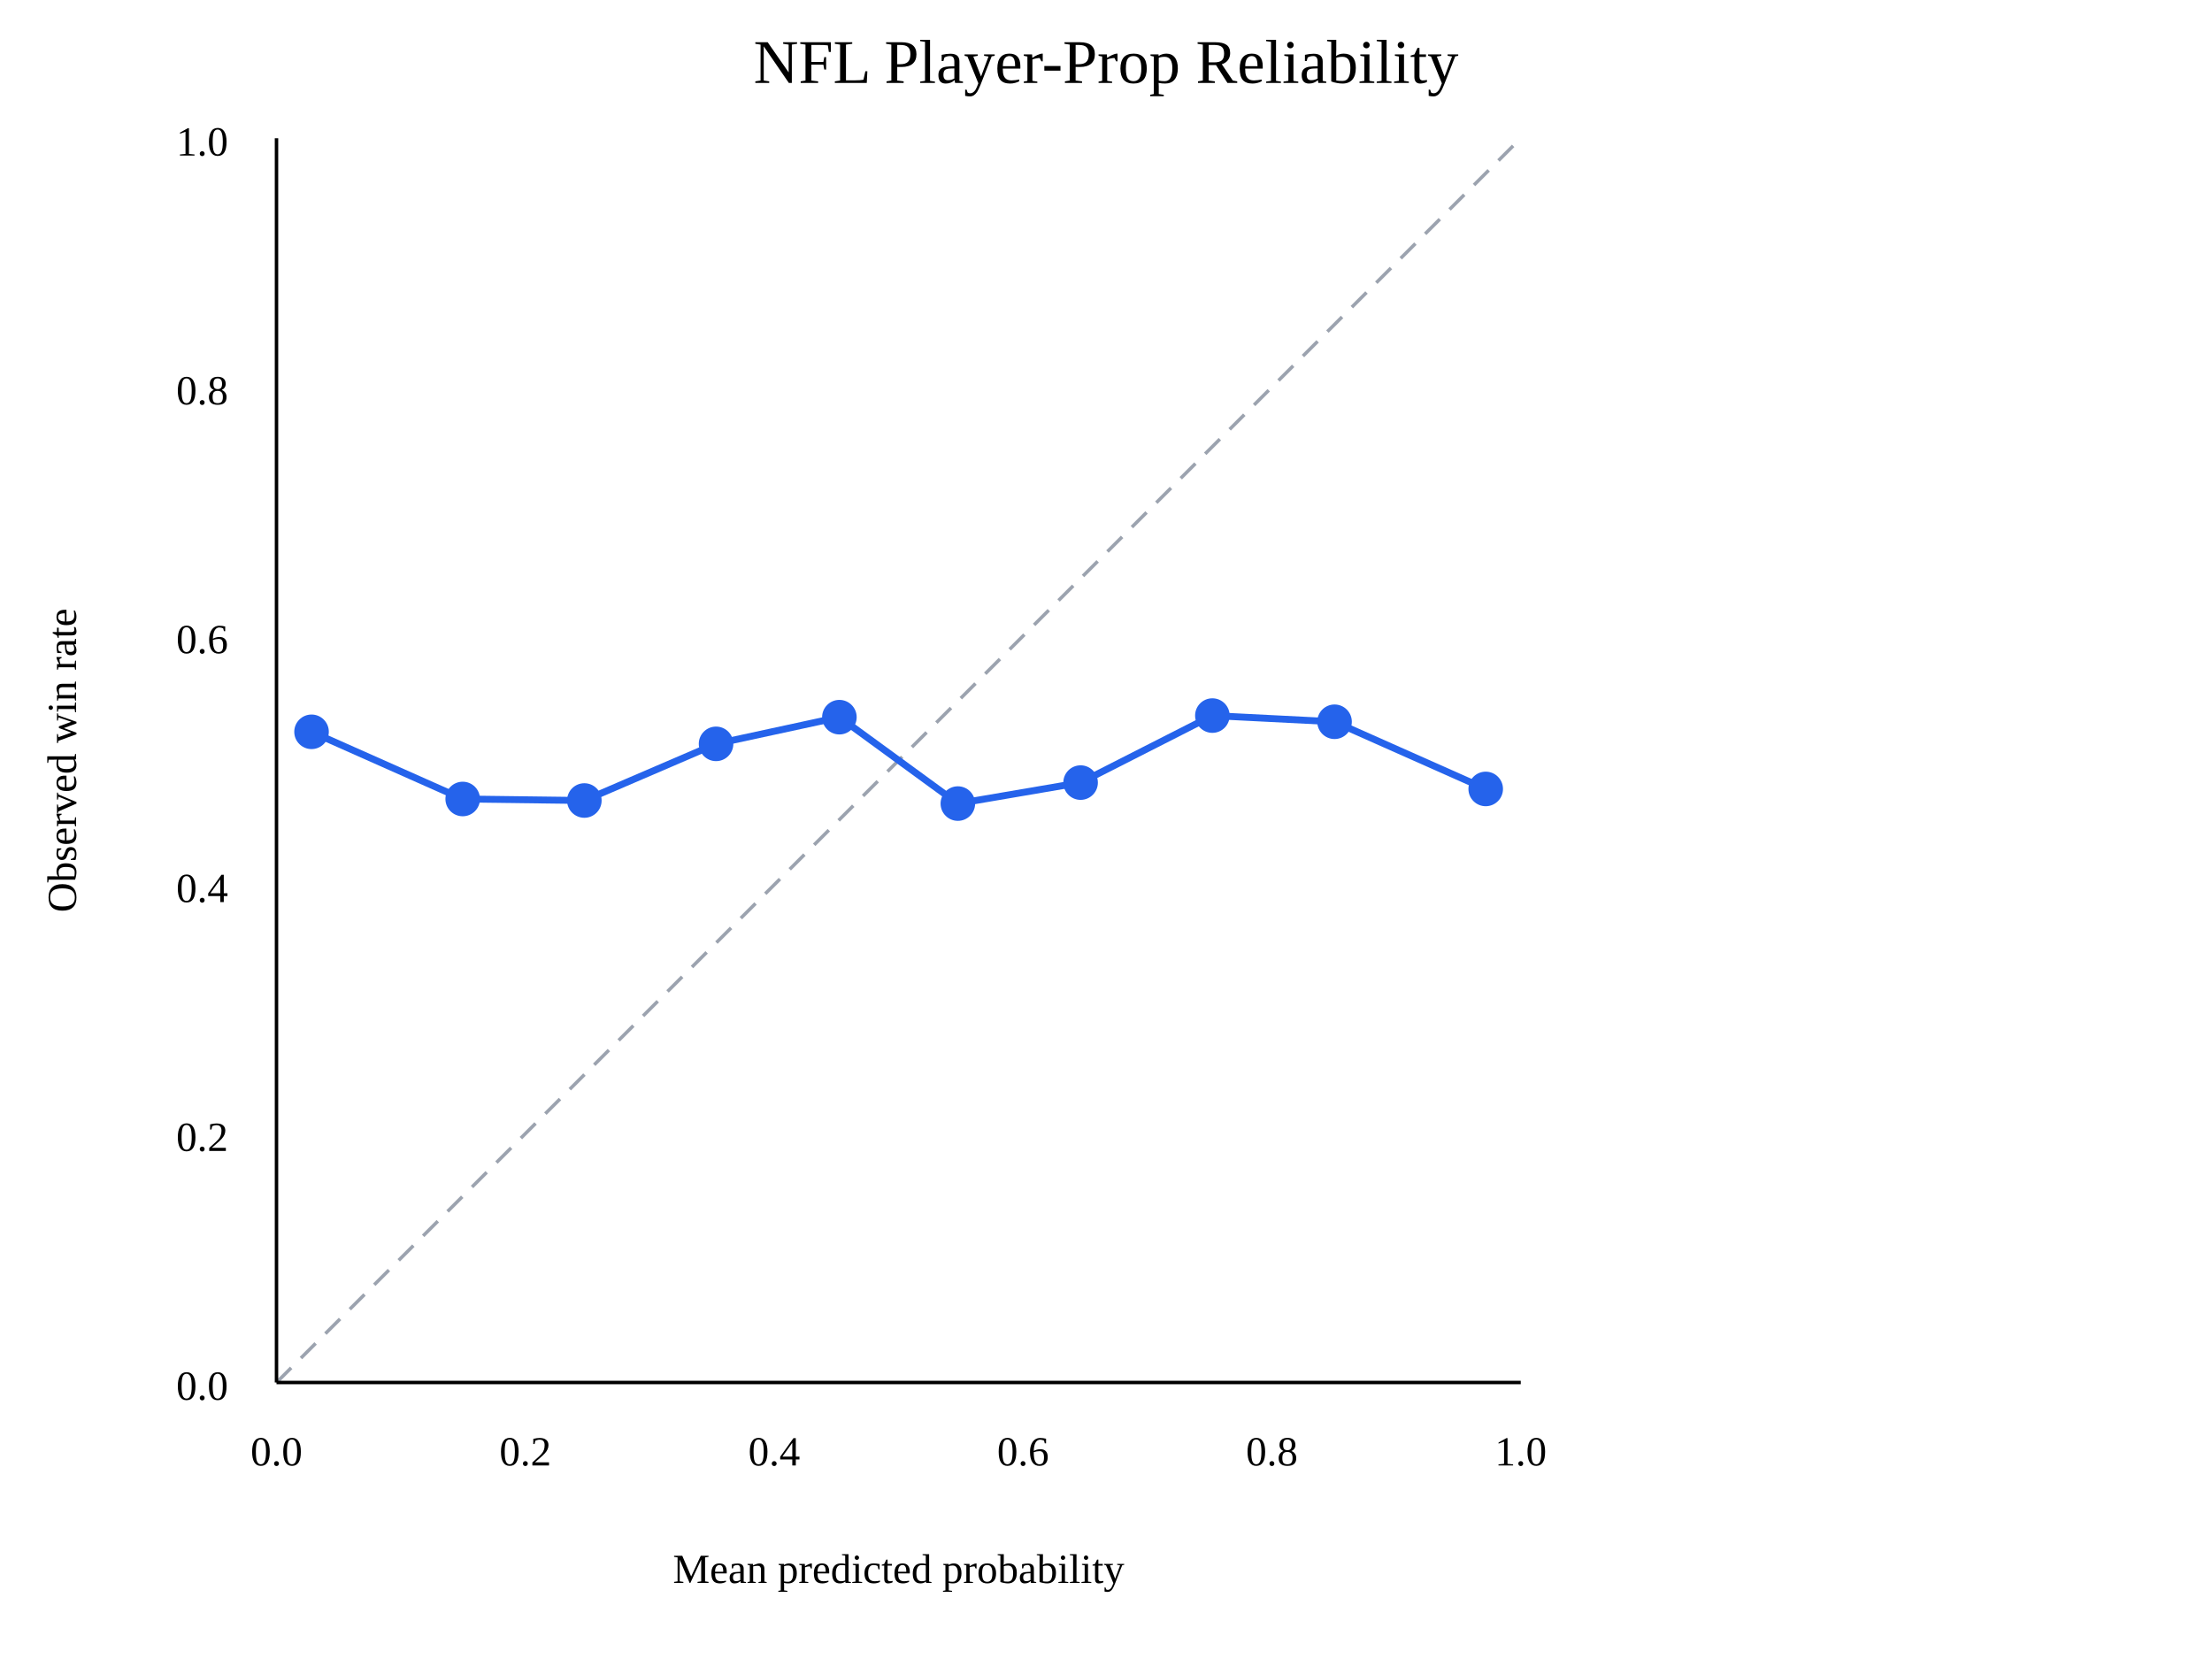
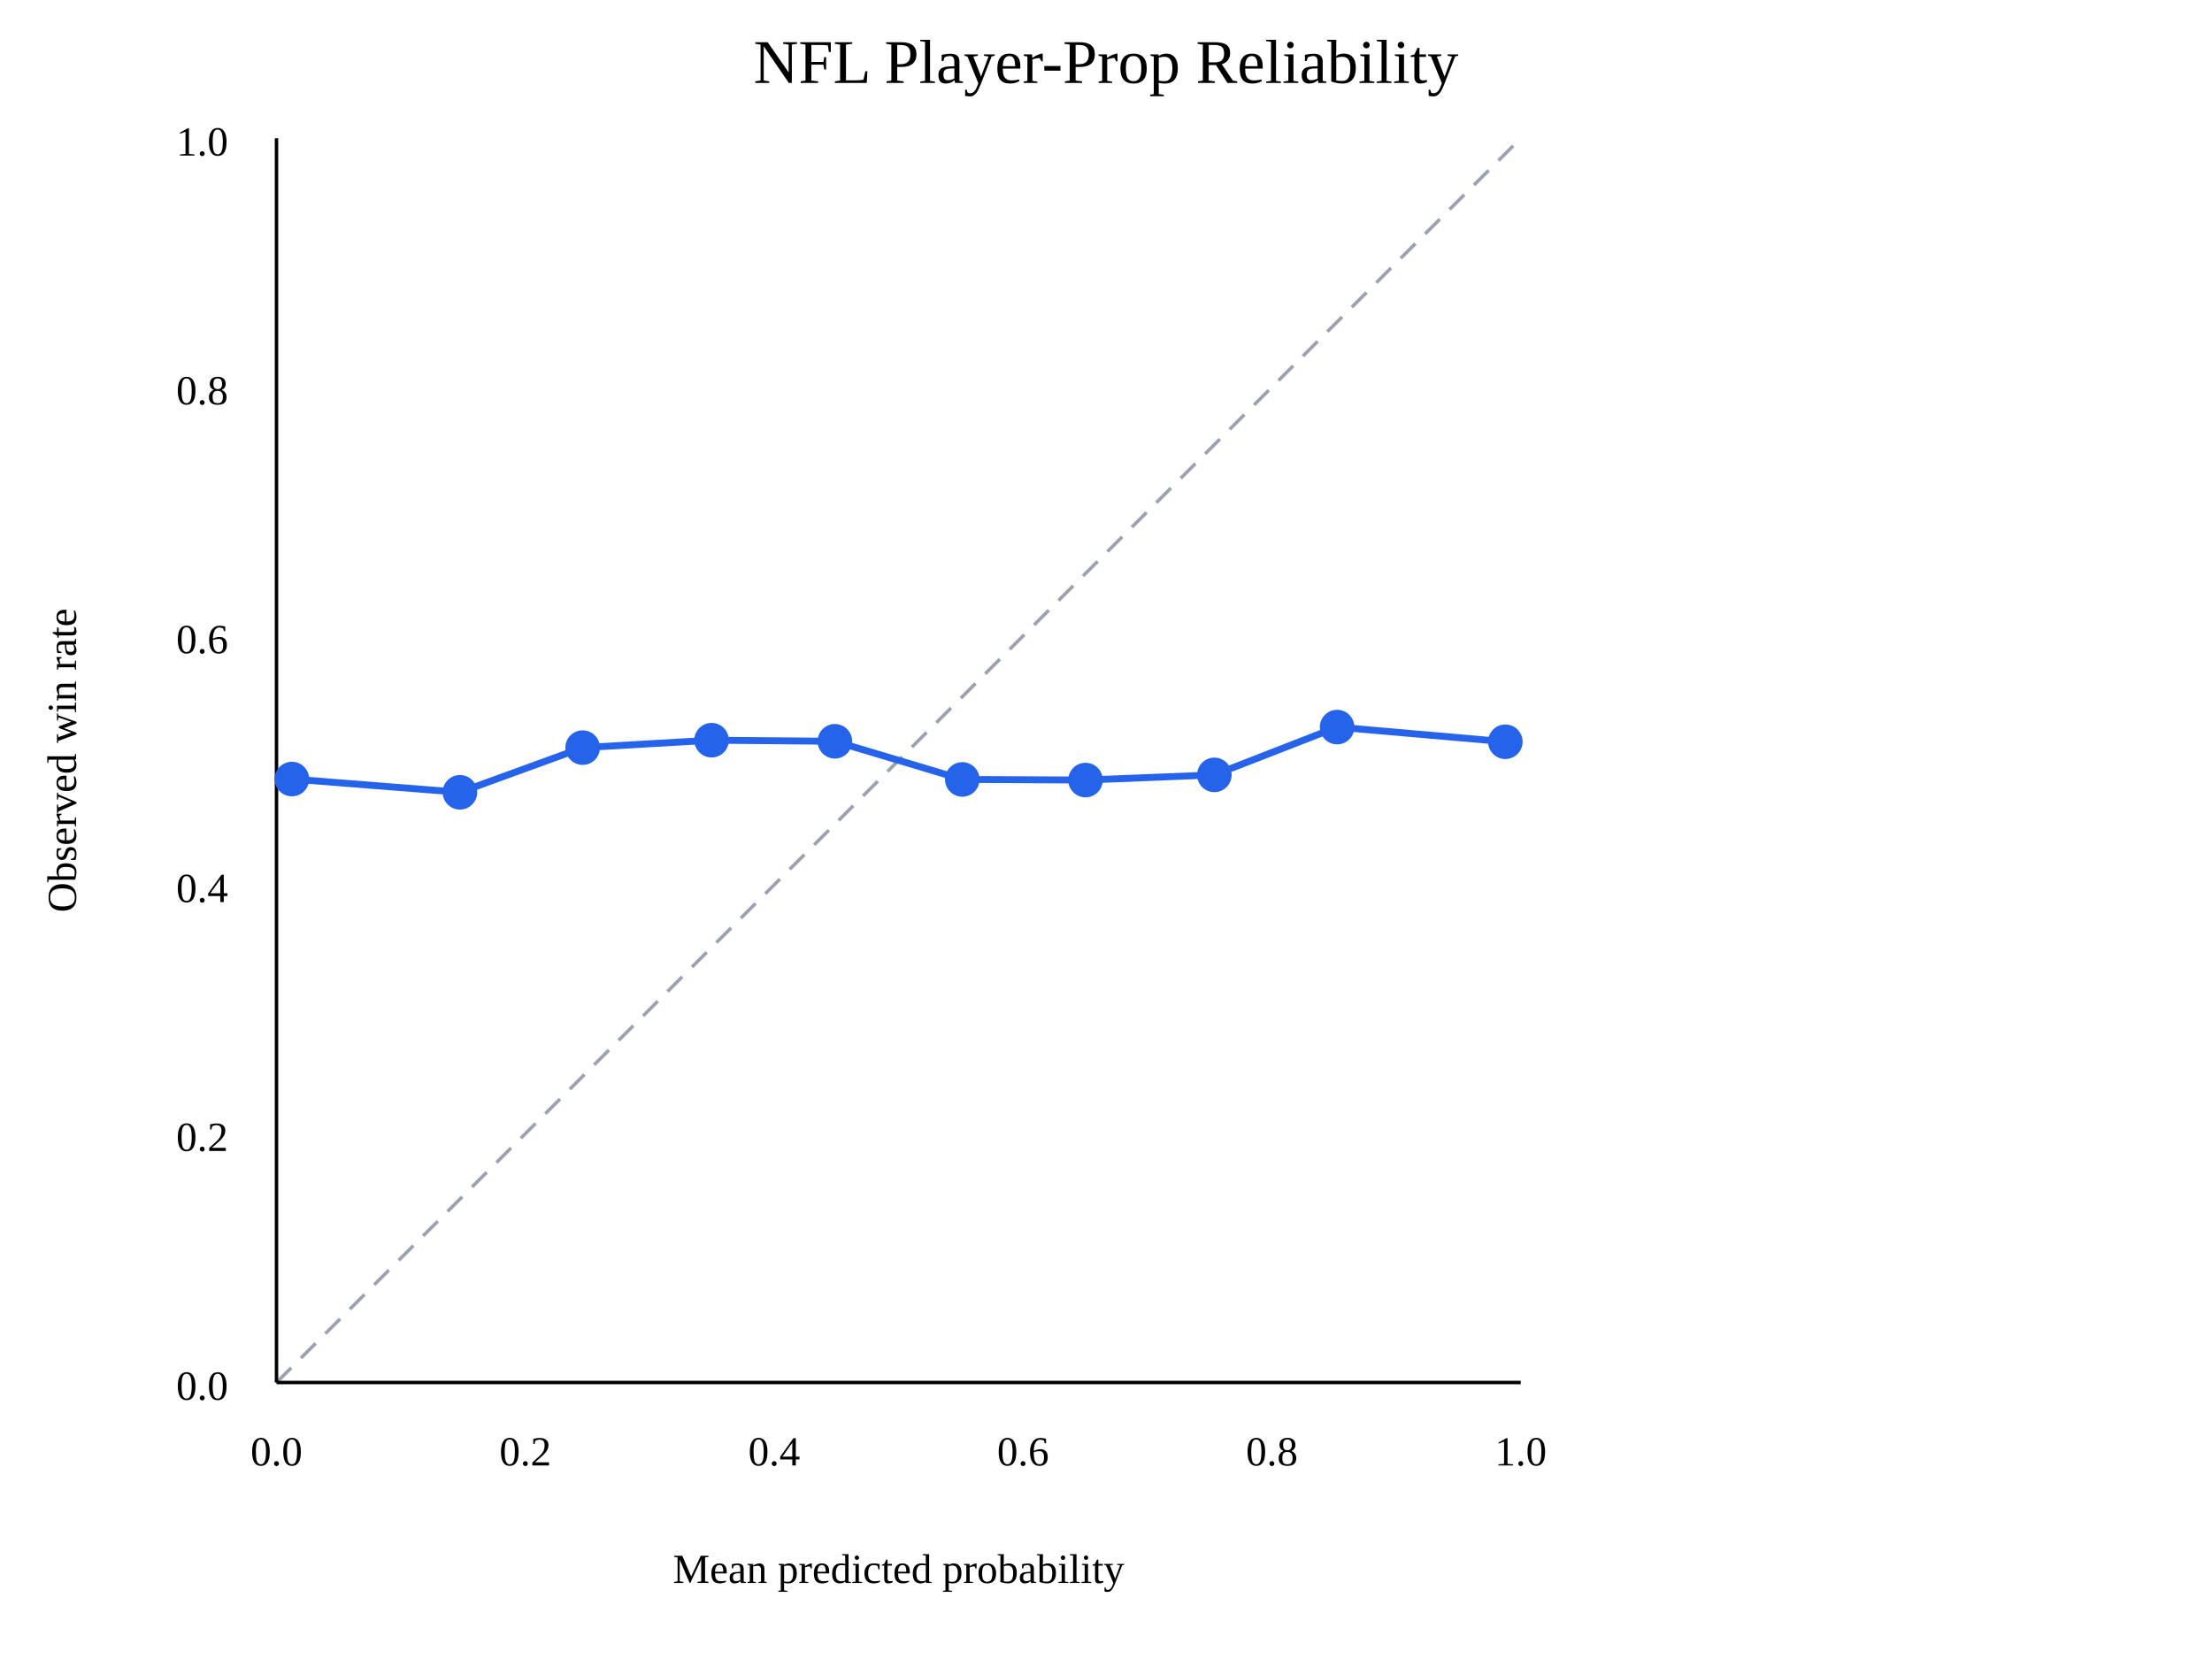
<svg xmlns="http://www.w3.org/2000/svg" width="640" height="480" viewBox="0 0 640 480">
  <rect width="100%" height="100%" fill="white" />
  <text x="320.0" y="24" text-anchor="middle" font-size="18">NFL Player-Prop Reliability</text>
  <line x1="80" y1="400" x2="440" y2="40" stroke="#9ca3af" stroke-dasharray="6 4" />
  <line x1="80" y1="40" x2="80" y2="400" stroke="black" />
  <line x1="80" y1="400" x2="440" y2="400" stroke="black" />
-   <polyline points="90.139,211.735 133.873,231.172 169.070,231.613 207.179,215.221 242.863,207.500 277.137,232.500 312.650,226.429 350.778,207.040 386.127,208.828 429.861,228.265" fill="none" stroke="#2563eb" stroke-width="2" />
-   <circle cx="90.139" cy="211.735" r="5" fill="#2563eb" />
-   <circle cx="133.873" cy="231.172" r="5" fill="#2563eb" />
-   <circle cx="169.070" cy="231.613" r="5" fill="#2563eb" />
-   <circle cx="207.179" cy="215.221" r="5" fill="#2563eb" />
-   <circle cx="242.863" cy="207.500" r="5" fill="#2563eb" />
-   <circle cx="277.137" cy="232.500" r="5" fill="#2563eb" />
-   <circle cx="312.650" cy="226.429" r="5" fill="#2563eb" />
-   <circle cx="350.778" cy="207.040" r="5" fill="#2563eb" />
-   <circle cx="386.127" cy="208.828" r="5" fill="#2563eb" />
-   <circle cx="429.861" cy="228.265" r="5" fill="#2563eb" />
+   <polyline points="84.453,225.401 133.071,229.236 168.574,216.311 205.879,214.163 241.552,214.477 278.415,225.514 314.073,225.694 351.350,224.198 386.870,210.371 435.540,214.614" fill="none" stroke="#2563eb" stroke-width="2" />
+   <circle cx="84.453" cy="225.401" r="5" fill="#2563eb" />
+   <circle cx="133.071" cy="229.236" r="5" fill="#2563eb" />
+   <circle cx="168.574" cy="216.311" r="5" fill="#2563eb" />
+   <circle cx="205.879" cy="214.163" r="5" fill="#2563eb" />
+   <circle cx="241.552" cy="214.477" r="5" fill="#2563eb" />
+   <circle cx="278.415" cy="225.514" r="5" fill="#2563eb" />
+   <circle cx="314.073" cy="225.694" r="5" fill="#2563eb" />
+   <circle cx="351.350" cy="224.198" r="5" fill="#2563eb" />
+   <circle cx="386.870" cy="210.371" r="5" fill="#2563eb" />
+   <circle cx="435.540" cy="214.614" r="5" fill="#2563eb" />
  <text x="80.000" y="424" text-anchor="middle">0.0</text>
  <text x="66" y="405.000" text-anchor="end">0.0</text>
  <text x="152.000" y="424" text-anchor="middle">0.2</text>
  <text x="66" y="333.000" text-anchor="end">0.2</text>
  <text x="224.000" y="424" text-anchor="middle">0.4</text>
  <text x="66" y="261.000" text-anchor="end">0.4</text>
  <text x="296.000" y="424" text-anchor="middle">0.6</text>
  <text x="66" y="189.000" text-anchor="end">0.6</text>
  <text x="368.000" y="424" text-anchor="middle">0.8</text>
  <text x="66" y="117.000" text-anchor="end">0.8</text>
  <text x="440.000" y="424" text-anchor="middle">1.0</text>
  <text x="66" y="45.000" text-anchor="end">1.0</text>
  <text x="260.0" y="458" text-anchor="middle">Mean predicted probability</text>
  <text x="22" y="220.0" text-anchor="middle" transform="rotate(-90 22 220.0)">Observed win rate</text>
</svg>
